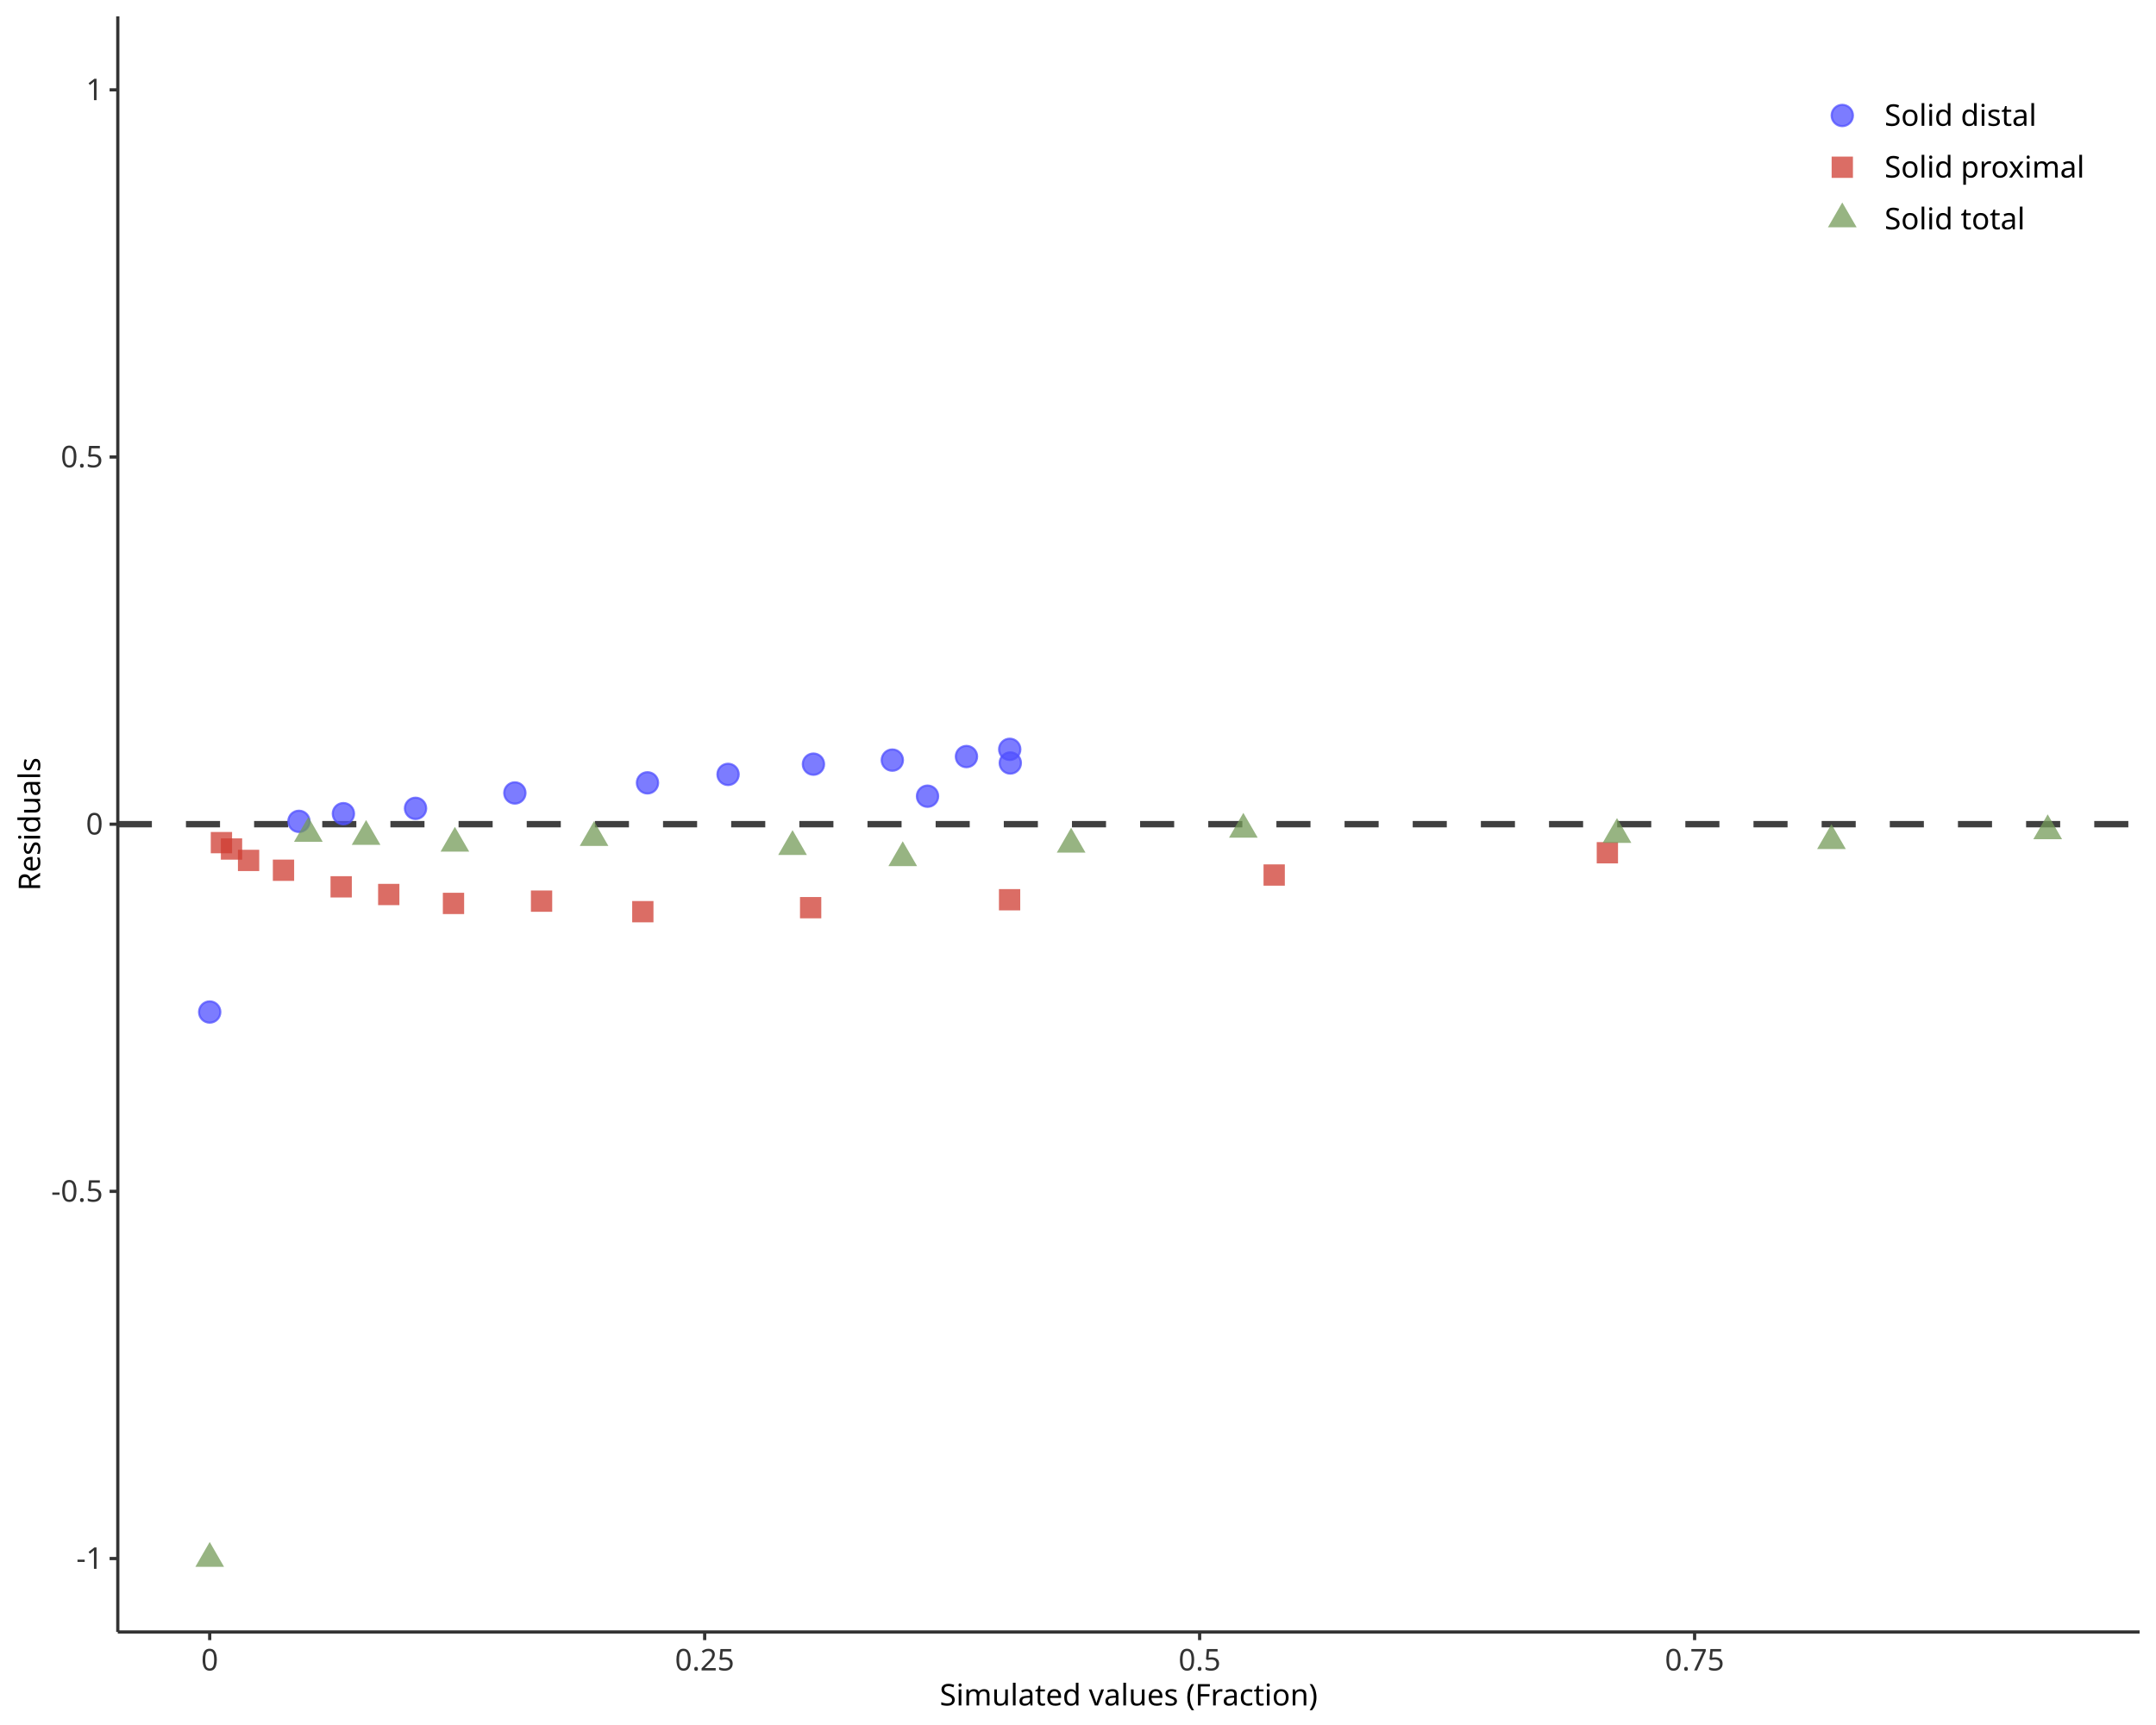
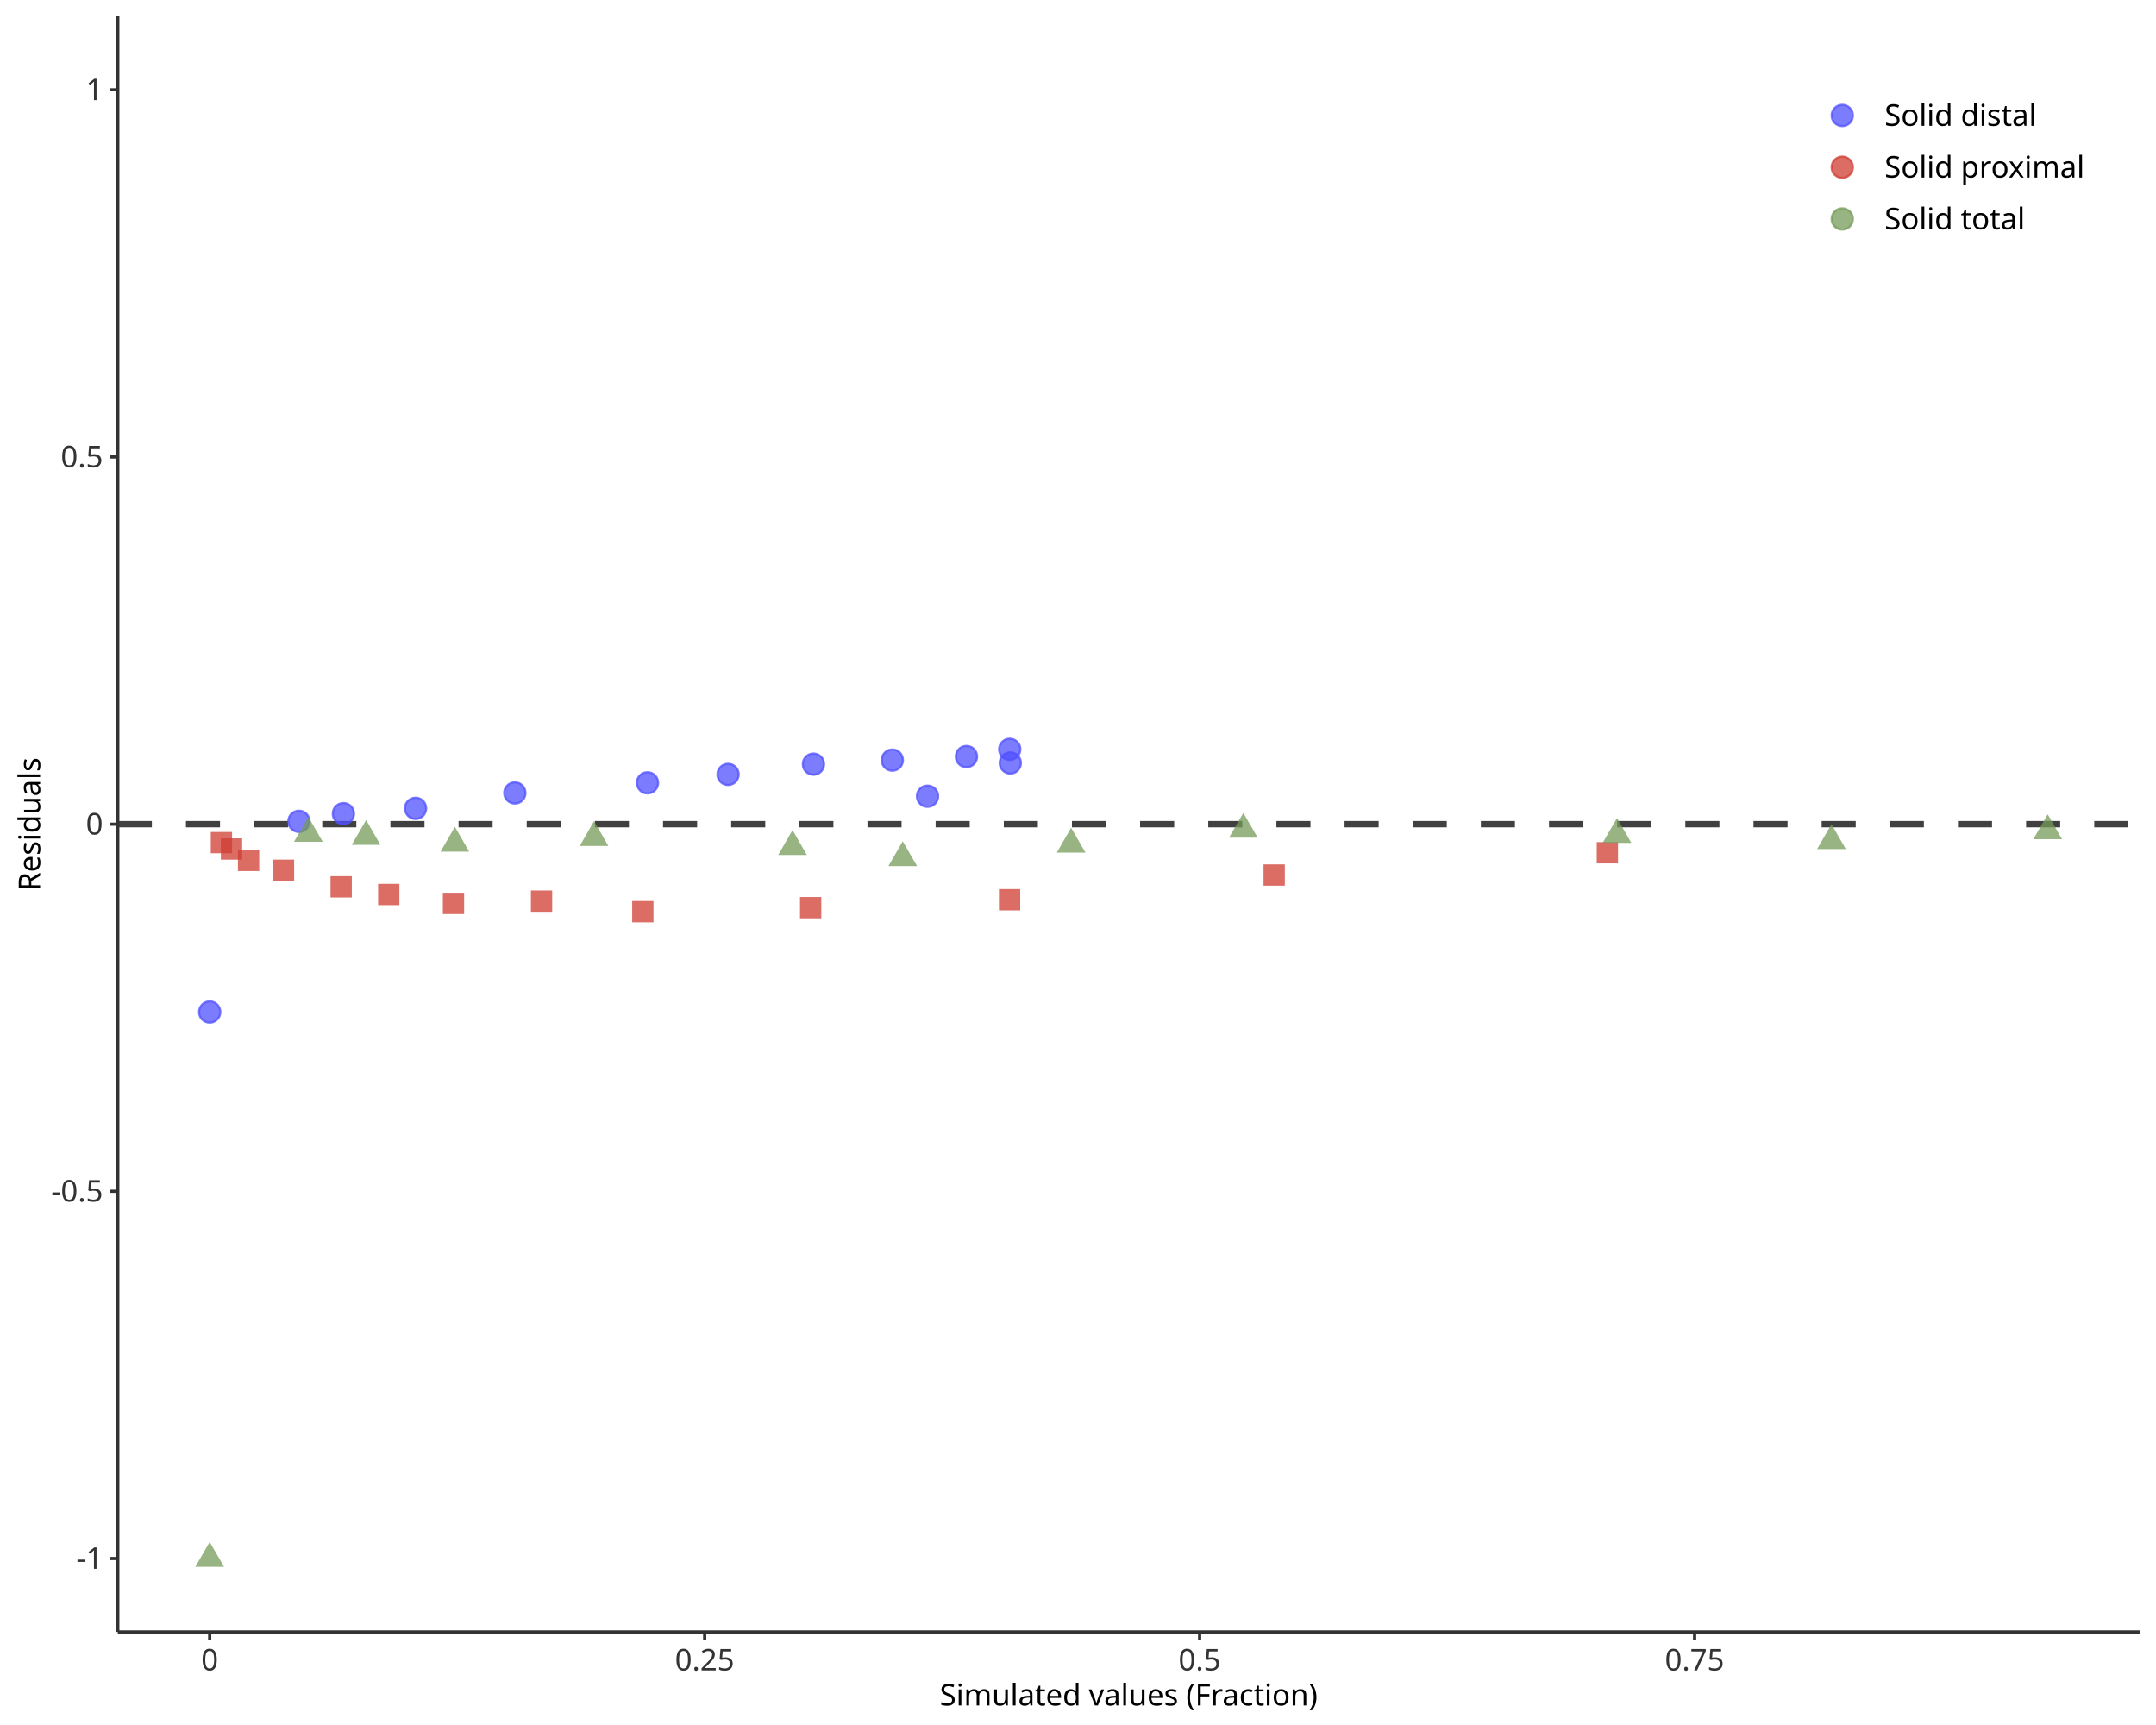
<svg xmlns="http://www.w3.org/2000/svg" class="svglite" data-engine-version="2.0" width="720.00pt" height="576.00pt" viewBox="0 0 720.00 576.00">
  <defs>
    <style type="text/css">
    .svglite line, .svglite polyline, .svglite polygon, .svglite path, .svglite rect, .svglite circle {
      fill: none;
      stroke: #000000;
      stroke-linecap: round;
      stroke-linejoin: round;
      stroke-miterlimit: 10.00;
    }
  </style>
  </defs>
  <rect width="100%" height="100%" style="stroke: none; fill: #FFFFFF;" />
  <defs>
    <clipPath id="cpMC4wMHw3MjAuMDB8MC4wMHw1NzYuMDA=">
      <rect x="0.00" y="0.00" width="720.00" height="576.00" />
    </clipPath>
  </defs>
  <g clip-path="url(#cpMC4wMHw3MjAuMDB8MC4wMHw1NzYuMDA=)">
    <rect x="0.00" y="0.00" width="720.00" height="576.00" style="stroke-width: 1.07; stroke: none; fill: #FFFFFF;" />
  </g>
  <defs>
    <clipPath id="cpMzkuMzR8NzE0LjUyfDUuNDh8NTQ0Ljkz">
      <rect x="39.34" y="5.48" width="675.18" height="539.45" />
    </clipPath>
  </defs>
  <g clip-path="url(#cpMzkuMzR8NzE0LjUyfDUuNDh8NTQ0Ljkz)">
    <rect x="39.34" y="5.48" width="675.18" height="539.45" style="stroke-width: 1.07; stroke: none; fill: #FFFFFF;" />
  </g>
  <g clip-path="url(#cpMC4wMHw3MjAuMDB8MC4wMHw1NzYuMDA=)">
</g>
  <g clip-path="url(#cpMzkuMzR8NzE0LjUyfDUuNDh8NTQ0Ljkz)">
</g>
  <g clip-path="url(#cpMC4wMHw3MjAuMDB8MC4wMHw1NzYuMDA=)">
</g>
  <g clip-path="url(#cpMzkuMzR8NzE0LjUyfDUuNDh8NTQ0Ljkz)">
</g>
  <g clip-path="url(#cpMC4wMHw3MjAuMDB8MC4wMHw1NzYuMDA=)">
</g>
  <g clip-path="url(#cpMzkuMzR8NzE0LjUyfDUuNDh8NTQ0Ljkz)">
</g>
  <g clip-path="url(#cpMC4wMHw3MjAuMDB8MC4wMHw1NzYuMDA=)">
</g>
  <g clip-path="url(#cpMzkuMzR8NzE0LjUyfDUuNDh8NTQ0Ljkz)">
</g>
  <g clip-path="url(#cpMC4wMHw3MjAuMDB8MC4wMHw1NzYuMDA=)">
</g>
  <g clip-path="url(#cpMzkuMzR8NzE0LjUyfDUuNDh8NTQ0Ljkz)">
</g>
  <g clip-path="url(#cpMC4wMHw3MjAuMDB8MC4wMHw1NzYuMDA=)">
</g>
  <g clip-path="url(#cpMzkuMzR8NzE0LjUyfDUuNDh8NTQ0Ljkz)">
</g>
  <g clip-path="url(#cpMC4wMHw3MjAuMDB8MC4wMHw1NzYuMDA=)">
</g>
  <g clip-path="url(#cpMzkuMzR8NzE0LjUyfDUuNDh8NTQ0Ljkz)">
</g>
  <g clip-path="url(#cpMC4wMHw3MjAuMDB8MC4wMHw1NzYuMDA=)">
</g>
  <g clip-path="url(#cpMzkuMzR8NzE0LjUyfDUuNDh8NTQ0Ljkz)">
</g>
  <g clip-path="url(#cpMC4wMHw3MjAuMDB8MC4wMHw1NzYuMDA=)">
</g>
  <g clip-path="url(#cpMzkuMzR8NzE0LjUyfDUuNDh8NTQ0Ljkz)">
</g>
  <g clip-path="url(#cpMC4wMHw3MjAuMDB8MC4wMHw1NzYuMDA=)">
</g>
  <g clip-path="url(#cpMzkuMzR8NzE0LjUyfDUuNDh8NTQ0Ljkz)">
</g>
  <g clip-path="url(#cpMC4wMHw3MjAuMDB8MC4wMHw1NzYuMDA=)">
</g>
  <g clip-path="url(#cpMzkuMzR8NzE0LjUyfDUuNDh8NTQ0Ljkz)">
</g>
  <g clip-path="url(#cpMC4wMHw3MjAuMDB8MC4wMHw1NzYuMDA=)">
</g>
  <g clip-path="url(#cpMzkuMzR8NzE0LjUyfDUuNDh8NTQ0Ljkz)">
</g>
  <g clip-path="url(#cpMC4wMHw3MjAuMDB8MC4wMHw1NzYuMDA=)">
</g>
  <g clip-path="url(#cpMzkuMzR8NzE0LjUyfDUuNDh8NTQ0Ljkz)">
</g>
  <g clip-path="url(#cpMC4wMHw3MjAuMDB8MC4wMHw1NzYuMDA=)">
</g>
  <g clip-path="url(#cpMzkuMzR8NzE0LjUyfDUuNDh8NTQ0Ljkz)">
</g>
  <g clip-path="url(#cpMC4wMHw3MjAuMDB8MC4wMHw1NzYuMDA=)">
</g>
  <g clip-path="url(#cpMzkuMzR8NzE0LjUyfDUuNDh8NTQ0Ljkz)">
</g>
  <g clip-path="url(#cpMC4wMHw3MjAuMDB8MC4wMHw1NzYuMDA=)">
</g>
  <g clip-path="url(#cpMzkuMzR8NzE0LjUyfDUuNDh8NTQ0Ljkz)">
    <line x1="39.34" y1="275.21" x2="714.52" y2="275.21" style="stroke-width: 2.13; stroke: #000000; stroke-opacity: 0.75; stroke-dasharray: 11.38,11.38; stroke-linecap: butt;" />
    <circle cx="70.03" cy="337.93" r="3.56" style="stroke-width: 0.71; stroke: #5050FF; stroke-opacity: 0.75; fill: #5050FF; fill-opacity: 0.75;" />
    <circle cx="309.75" cy="265.86" r="3.56" style="stroke-width: 0.71; stroke: #5050FF; stroke-opacity: 0.75; fill: #5050FF; fill-opacity: 0.75;" />
    <circle cx="337.39" cy="254.77" r="3.56" style="stroke-width: 0.71; stroke: #5050FF; stroke-opacity: 0.75; fill: #5050FF; fill-opacity: 0.75;" />
    <circle cx="337.20" cy="250.21" r="3.56" style="stroke-width: 0.71; stroke: #5050FF; stroke-opacity: 0.75; fill: #5050FF; fill-opacity: 0.75;" />
    <circle cx="322.75" cy="252.62" r="3.56" style="stroke-width: 0.71; stroke: #5050FF; stroke-opacity: 0.75; fill: #5050FF; fill-opacity: 0.75;" />
    <circle cx="297.99" cy="253.81" r="3.56" style="stroke-width: 0.71; stroke: #5050FF; stroke-opacity: 0.75; fill: #5050FF; fill-opacity: 0.75;" />
    <circle cx="271.65" cy="255.16" r="3.56" style="stroke-width: 0.71; stroke: #5050FF; stroke-opacity: 0.75; fill: #5050FF; fill-opacity: 0.75;" />
    <circle cx="243.14" cy="258.58" r="3.56" style="stroke-width: 0.71; stroke: #5050FF; stroke-opacity: 0.75; fill: #5050FF; fill-opacity: 0.75;" />
    <circle cx="216.23" cy="261.40" r="3.56" style="stroke-width: 0.71; stroke: #5050FF; stroke-opacity: 0.75; fill: #5050FF; fill-opacity: 0.75;" />
    <circle cx="171.94" cy="264.78" r="3.56" style="stroke-width: 0.71; stroke: #5050FF; stroke-opacity: 0.75; fill: #5050FF; fill-opacity: 0.75;" />
    <circle cx="138.77" cy="269.92" r="3.56" style="stroke-width: 0.71; stroke: #5050FF; stroke-opacity: 0.75; fill: #5050FF; fill-opacity: 0.75;" />
    <circle cx="114.68" cy="271.70" r="3.56" style="stroke-width: 0.71; stroke: #5050FF; stroke-opacity: 0.75; fill: #5050FF; fill-opacity: 0.75;" />
    <circle cx="99.83" cy="274.26" r="3.56" style="stroke-width: 0.71; stroke: #5050FF; stroke-opacity: 0.75; fill: #5050FF; fill-opacity: 0.75;" />
    <polygon points="533.23,288.30 540.34,288.30 540.34,281.19 533.23,281.19 " style="stroke-width: 0.71; stroke: none; fill: #CE3D32; fill-opacity: 0.75;" />
    <polygon points="421.96,295.74 429.07,295.74 429.07,288.63 421.96,288.63 " style="stroke-width: 0.71; stroke: none; fill: #CE3D32; fill-opacity: 0.75;" />
    <polygon points="333.60,303.99 340.71,303.99 340.71,296.88 333.60,296.88 " style="stroke-width: 0.71; stroke: none; fill: #CE3D32; fill-opacity: 0.75;" />
    <polygon points="267.16,306.64 274.27,306.64 274.27,299.53 267.16,299.53 " style="stroke-width: 0.71; stroke: none; fill: #CE3D32; fill-opacity: 0.75;" />
    <polygon points="211.12,307.98 218.23,307.98 218.23,300.87 211.12,300.87 " style="stroke-width: 0.71; stroke: none; fill: #CE3D32; fill-opacity: 0.75;" />
    <polygon points="177.30,304.46 184.41,304.46 184.41,297.35 177.30,297.35 " style="stroke-width: 0.71; stroke: none; fill: #CE3D32; fill-opacity: 0.75;" />
    <polygon points="147.89,305.22 155.00,305.22 155.00,298.11 147.89,298.11 " style="stroke-width: 0.71; stroke: none; fill: #CE3D32; fill-opacity: 0.75;" />
    <polygon points="126.27,302.24 133.38,302.24 133.38,295.13 126.27,295.13 " style="stroke-width: 0.71; stroke: none; fill: #CE3D32; fill-opacity: 0.75;" />
    <polygon points="110.38,299.68 117.49,299.68 117.49,292.57 110.38,292.57 " style="stroke-width: 0.71; stroke: none; fill: #CE3D32; fill-opacity: 0.75;" />
    <polygon points="91.12,294.14 98.23,294.14 98.23,287.03 91.12,287.03 " style="stroke-width: 0.71; stroke: none; fill: #CE3D32; fill-opacity: 0.75;" />
    <polygon points="79.46,290.86 86.57,290.86 86.57,283.75 79.46,283.75 " style="stroke-width: 0.71; stroke: none; fill: #CE3D32; fill-opacity: 0.75;" />
    <polygon points="73.76,287.05 80.87,287.05 80.87,279.94 73.76,279.94 " style="stroke-width: 0.71; stroke: none; fill: #CE3D32; fill-opacity: 0.75;" />
    <polygon points="70.39,284.92 77.50,284.92 77.50,277.81 70.39,277.81 " style="stroke-width: 0.71; stroke: none; fill: #CE3D32; fill-opacity: 0.75;" />
    <polygon points="70.03,514.88 74.82,523.18 65.24,523.18 " style="stroke-width: 0.71; stroke: none; fill: #749B58; fill-opacity: 0.75;" />
    <polygon points="683.83,271.92 688.62,280.22 679.04,280.22 " style="stroke-width: 0.71; stroke: none; fill: #749B58; fill-opacity: 0.75;" />
    <polygon points="611.62,275.21 616.41,283.50 606.83,283.50 " style="stroke-width: 0.71; stroke: none; fill: #749B58; fill-opacity: 0.75;" />
    <polygon points="540.00,273.16 544.79,281.45 535.21,281.45 " style="stroke-width: 0.71; stroke: none; fill: #749B58; fill-opacity: 0.75;" />
    <polygon points="415.22,271.42 420.01,279.71 410.43,279.71 " style="stroke-width: 0.71; stroke: none; fill: #749B58; fill-opacity: 0.75;" />
    <polygon points="357.71,276.40 362.50,284.69 352.92,284.69 " style="stroke-width: 0.71; stroke: none; fill: #749B58; fill-opacity: 0.75;" />
    <polygon points="301.47,280.91 306.26,289.20 296.69,289.20 " style="stroke-width: 0.71; stroke: none; fill: #749B58; fill-opacity: 0.75;" />
    <polygon points="264.67,277.18 269.46,285.48 259.88,285.48 " style="stroke-width: 0.71; stroke: none; fill: #749B58; fill-opacity: 0.75;" />
    <polygon points="198.38,274.18 203.17,282.48 193.60,282.48 " style="stroke-width: 0.71; stroke: none; fill: #749B58; fill-opacity: 0.75;" />
    <polygon points="151.91,276.09 156.70,284.38 147.12,284.38 " style="stroke-width: 0.71; stroke: none; fill: #749B58; fill-opacity: 0.75;" />
    <polygon points="122.26,273.81 127.05,282.10 117.47,282.10 " style="stroke-width: 0.71; stroke: none; fill: #749B58; fill-opacity: 0.75;" />
    <polygon points="102.98,272.78 107.77,281.08 98.19,281.08 " style="stroke-width: 0.71; stroke: none; fill: #749B58; fill-opacity: 0.75;" />
  </g>
  <g clip-path="url(#cpMC4wMHw3MjAuMDB8MC4wMHw1NzYuMDA=)">
    <polyline points="39.34,544.93 39.34,5.48 " style="stroke-width: 1.07; stroke: #333333; stroke-linecap: butt;" />
    <text x="34.41" y="523.85" text-anchor="end" style="font-size: 10.00px; fill: #333333; font-family: sans;" textLength="8.89px" lengthAdjust="spacingAndGlyphs">-1</text>
    <text x="34.41" y="401.25" text-anchor="end" style="font-size: 10.00px; fill: #333333; font-family: sans;" textLength="17.23px" lengthAdjust="spacingAndGlyphs">-0.5</text>
    <text x="34.41" y="278.65" text-anchor="end" style="font-size: 10.00px; fill: #333333; font-family: sans;" textLength="5.56px" lengthAdjust="spacingAndGlyphs">0</text>
    <text x="34.41" y="156.04" text-anchor="end" style="font-size: 10.00px; fill: #333333; font-family: sans;" textLength="13.90px" lengthAdjust="spacingAndGlyphs">0.5</text>
    <text x="34.41" y="33.44" text-anchor="end" style="font-size: 10.00px; fill: #333333; font-family: sans;" textLength="5.56px" lengthAdjust="spacingAndGlyphs">1</text>
    <polyline points="36.60,520.41 39.34,520.41 " style="stroke-width: 1.07; stroke: #333333; stroke-linecap: butt;" />
    <polyline points="36.60,397.81 39.34,397.81 " style="stroke-width: 1.07; stroke: #333333; stroke-linecap: butt;" />
    <polyline points="36.60,275.21 39.34,275.21 " style="stroke-width: 1.07; stroke: #333333; stroke-linecap: butt;" />
    <polyline points="36.60,152.60 39.34,152.60 " style="stroke-width: 1.07; stroke: #333333; stroke-linecap: butt;" />
    <polyline points="36.60,30.00 39.34,30.00 " style="stroke-width: 1.07; stroke: #333333; stroke-linecap: butt;" />
    <polyline points="39.34,544.93 714.52,544.93 " style="stroke-width: 1.07; stroke: #333333; stroke-linecap: butt;" />
    <polyline points="70.03,547.67 70.03,544.93 " style="stroke-width: 1.07; stroke: #333333; stroke-linecap: butt;" />
    <polyline points="235.33,547.67 235.33,544.93 " style="stroke-width: 1.07; stroke: #333333; stroke-linecap: butt;" />
    <polyline points="400.62,547.67 400.62,544.93 " style="stroke-width: 1.07; stroke: #333333; stroke-linecap: butt;" />
    <polyline points="565.92,547.67 565.92,544.93 " style="stroke-width: 1.07; stroke: #333333; stroke-linecap: butt;" />
    <text x="70.03" y="557.78" text-anchor="middle" style="font-size: 10.00px; fill: #333333; font-family: sans;" textLength="5.56px" lengthAdjust="spacingAndGlyphs">0</text>
    <text x="235.33" y="557.78" text-anchor="middle" style="font-size: 10.00px; fill: #333333; font-family: sans;" textLength="19.46px" lengthAdjust="spacingAndGlyphs">0.25</text>
    <text x="400.62" y="557.78" text-anchor="middle" style="font-size: 10.00px; fill: #333333; font-family: sans;" textLength="13.90px" lengthAdjust="spacingAndGlyphs">0.5</text>
    <text x="565.92" y="557.78" text-anchor="middle" style="font-size: 10.00px; fill: #333333; font-family: sans;" textLength="19.46px" lengthAdjust="spacingAndGlyphs">0.75</text>
    <text x="376.93" y="569.48" text-anchor="middle" style="font-size: 10.00px; font-family: sans;" textLength="121.73px" lengthAdjust="spacingAndGlyphs">Simulated values (Fraction)</text>
    <text transform="translate(13.40,275.21) rotate(-90)" text-anchor="middle" style="font-size: 10.00px; font-family: sans;" textLength="43.92px" lengthAdjust="spacingAndGlyphs">Residuals</text>
    <rect x="601.11" y="18.97" width="96.53" height="68.28" style="stroke-width: 1.07; stroke: none; fill: #FFFFFF;" />
    <rect x="606.59" y="29.92" width="17.28" height="17.28" style="stroke-width: 1.07; stroke: none; fill: #FFFFFF;" />
    <circle cx="615.23" cy="38.56" r="3.56" style="stroke-width: 0.71; stroke: #5050FF; stroke-opacity: 0.75; fill: #5050FF; fill-opacity: 0.75;" />
    <rect x="606.59" y="47.20" width="17.28" height="17.28" style="stroke-width: 1.07; stroke: none; fill: #FFFFFF;" />
-     <polygon points="611.68,59.40 618.79,59.40 618.79,52.29 611.68,52.29 " style="stroke-width: 0.71; stroke: none; fill: #CE3D32; fill-opacity: 0.75;" />
+     <circle cx="615.23" cy="55.84" r="3.56" style="stroke-width: 0.71; stroke: #CE3D32; stroke-opacity: 0.75; fill: #CE3D32; fill-opacity: 0.75;" />
    <rect x="606.59" y="64.48" width="17.28" height="17.28" style="stroke-width: 1.07; stroke: none; fill: #FFFFFF;" />
-     <polygon points="615.23,67.60 620.02,75.89 610.45,75.89 " style="stroke-width: 0.71; stroke: none; fill: #749B58; fill-opacity: 0.75;" />
+     <circle cx="615.23" cy="73.12" r="3.56" style="stroke-width: 0.71; stroke: #749B58; stroke-opacity: 0.75; fill: #749B58; fill-opacity: 0.75;" />
    <text x="629.35" y="42.01" style="font-size: 10.00px; font-family: sans;" textLength="48.36px" lengthAdjust="spacingAndGlyphs">Solid distal</text>
    <text x="629.35" y="59.29" style="font-size: 10.00px; font-family: sans;" textLength="62.81px" lengthAdjust="spacingAndGlyphs">Solid proximal</text>
    <text x="629.35" y="76.57" style="font-size: 10.00px; font-family: sans;" textLength="43.91px" lengthAdjust="spacingAndGlyphs">Solid total</text>
  </g>
</svg>
